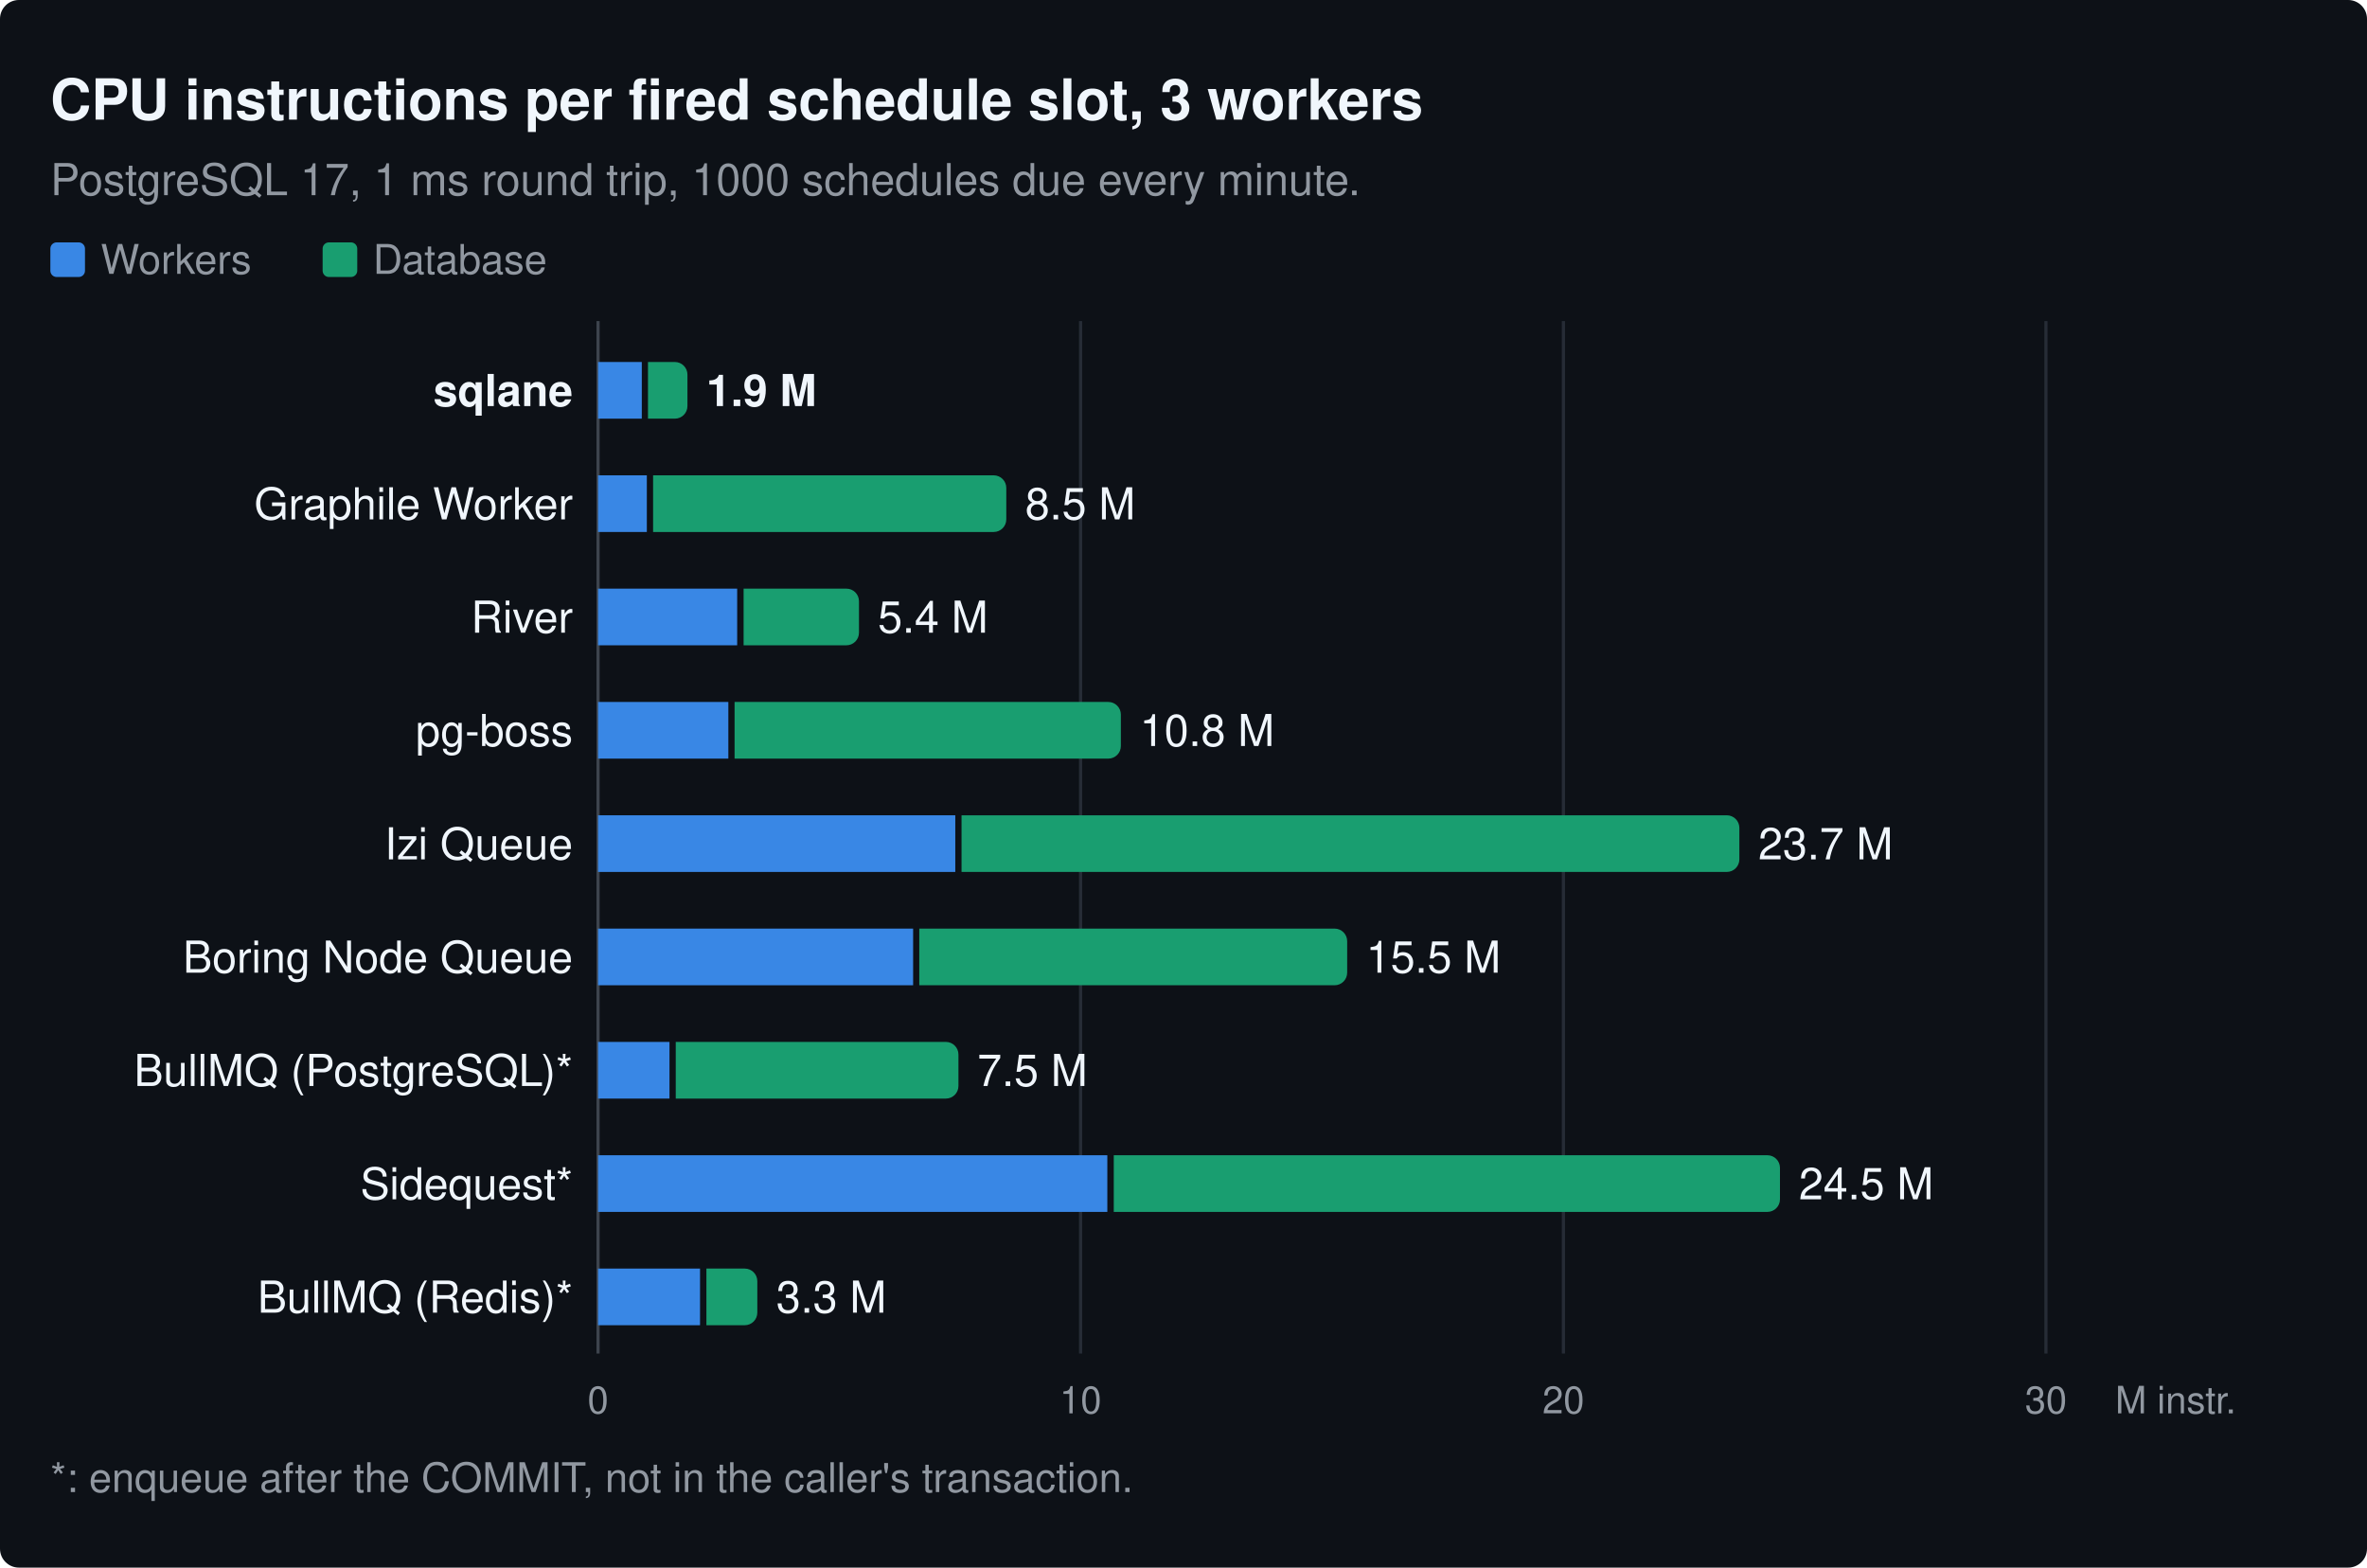
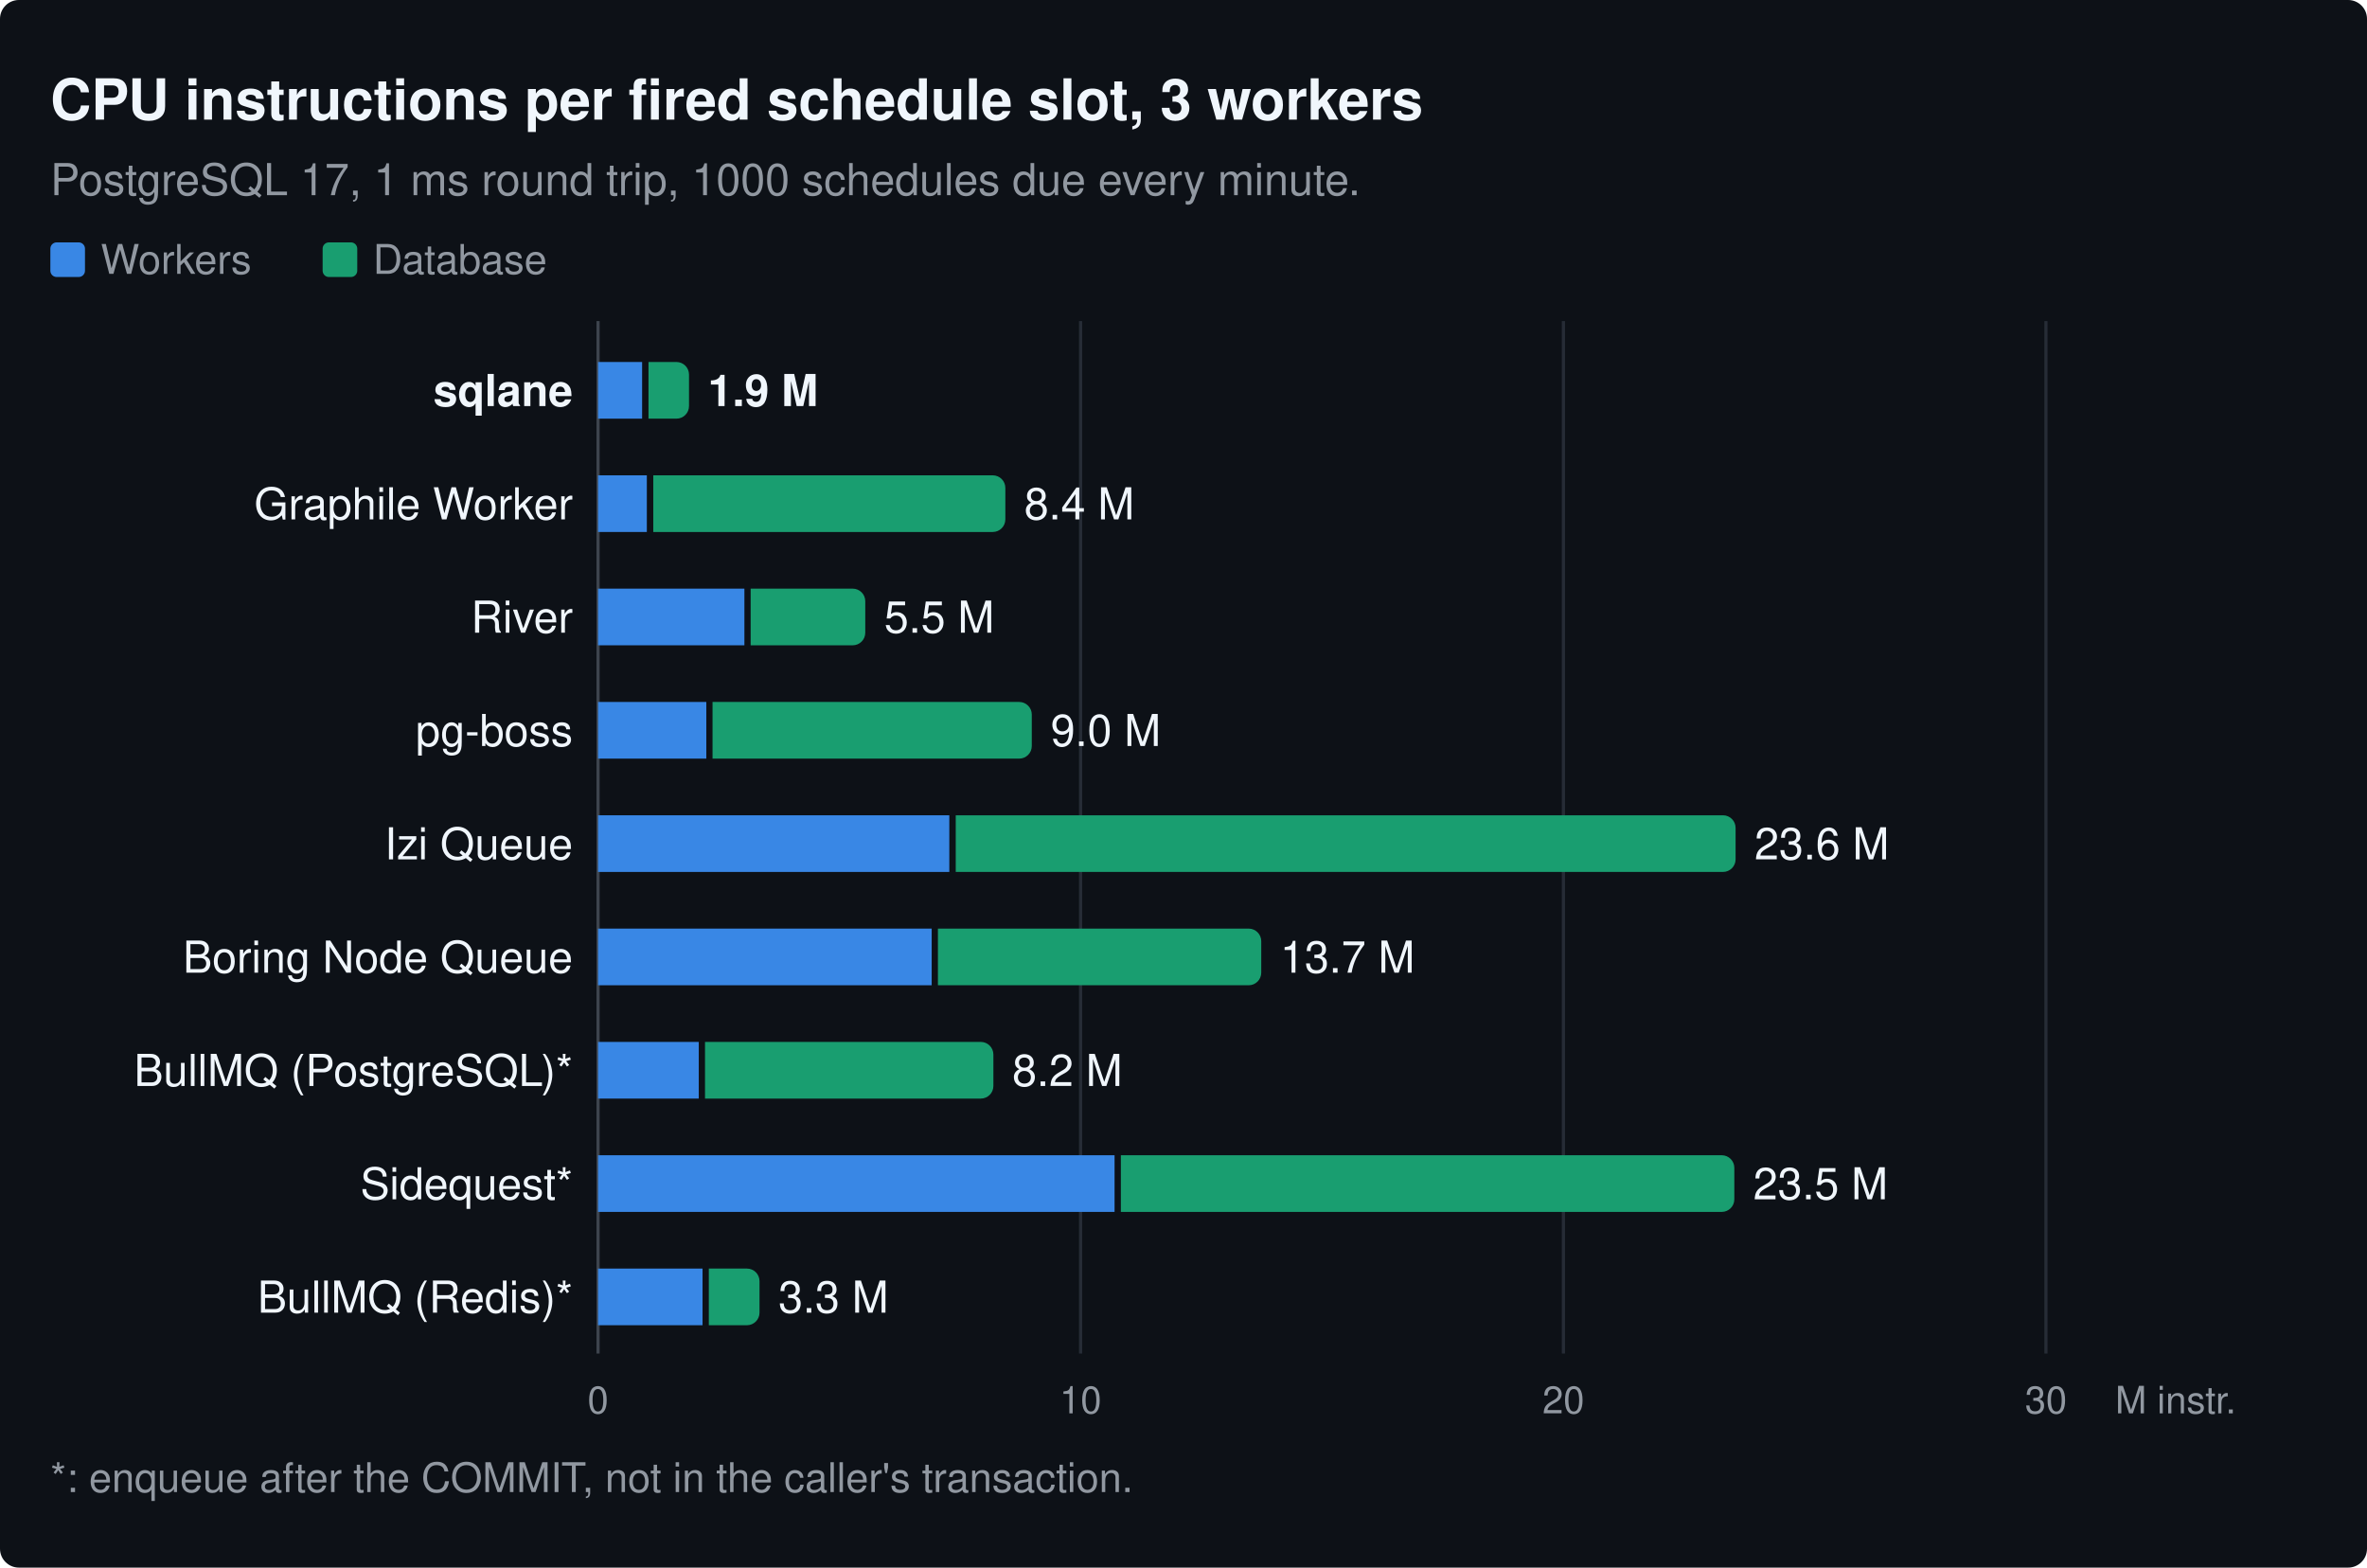
<svg xmlns="http://www.w3.org/2000/svg" width="752" height="498" viewBox="0 0 752 498" font-family="-apple-system, BlinkMacSystemFont, 'Segoe UI', Helvetica, Arial, sans-serif" role="img" aria-label="CPU instructions per fired schedule slot, 3 workers">
  <rect width="752" height="498" rx="6" fill="#0d1117" />
  <g transform="translate(16 16)">
    <text x="0" y="22" font-size="18" font-weight="600" fill="#f0f6fc">CPU instructions per fired schedule slot, 3 workers</text>
    <text x="0" y="46" font-size="14" fill="#9198a1">PostgreSQL 17, 1 ms round trip, 1000 schedules due every minute.</text>
    <rect x="0" y="61" width="11" height="11" rx="2" fill="#3987e5" />
    <text x="16" y="71" font-size="13" fill="#9198a1">Workers</text>
    <rect x="86.5" y="61" width="11" height="11" rx="2" fill="#199e70" />
    <text x="102.5" y="71" font-size="13" fill="#9198a1">Database</text>
    <line x1="174.0" y1="86" x2="174.0" y2="414" stroke="#3d444d" />
    <text x="174.0" y="433" font-size="12" fill="#9198a1" text-anchor="middle">0</text>
    <line x1="327.3" y1="86" x2="327.3" y2="414" stroke="#262c36" />
    <text x="327.3" y="433" font-size="12" fill="#9198a1" text-anchor="middle">10</text>
    <line x1="480.7" y1="86" x2="480.7" y2="414" stroke="#262c36" />
    <text x="480.7" y="433" font-size="12" fill="#9198a1" text-anchor="middle">20</text>
    <line x1="634.0" y1="86" x2="634.0" y2="414" stroke="#262c36" />
    <text x="634.0" y="433" font-size="12" fill="#9198a1" text-anchor="middle">30</text>
    <text x="656" y="433" font-size="12" fill="#9198a1">M instr.</text>
    <text x="0" y="458" font-size="13" fill="#9198a1">*: enqueue after the COMMIT, not in the caller's transaction.</text>
    <text x="166" y="113" font-size="14" fill="#f0f6fc" text-anchor="end" font-weight="600">sqlane</text>
-     <rect x="174" y="99" width="13.9" height="18" fill="#3987e5" />
-     <path d="M189.862,99H198.4A4,4 0 0 1 202.4,103V113A4,4 0 0 1 198.4,117H189.862Z" fill="#199e70" />
-     <text x="208.4" y="113" font-size="14" fill="#f0f6fc" font-weight="600">1.9 M</text>
+     <rect x="174" y="99" width="14.0" height="18" fill="#3987e5" />
+     <path d="M190.027,99H198.9A4,4 0 0 1 202.9,103V113A4,4 0 0 1 198.9,117H190.027Z" fill="#199e70" />
+     <text x="208.9" y="113" font-size="14" fill="#f0f6fc" font-weight="600">1.9 M</text>
    <text x="166" y="149" font-size="14" fill="#f0f6fc" text-anchor="end">Graphile Worker</text>
    <rect x="174" y="135" width="15.5" height="18" fill="#3987e5" />
-     <path d="M191.49,135H299.7A4,4 0 0 1 303.7,139V149A4,4 0 0 1 299.7,153H191.49Z" fill="#199e70" />
-     <text x="309.7" y="149" font-size="14" fill="#f0f6fc">8.5 M</text>
+     <path d="M191.544,135H299.4A4,4 0 0 1 303.4,139V149A4,4 0 0 1 299.4,153H191.544Z" fill="#199e70" />
+     <text x="309.4" y="149" font-size="14" fill="#f0f6fc">8.4 M</text>
    <text x="166" y="185" font-size="14" fill="#f0f6fc" text-anchor="end">River</text>
-     <rect x="174" y="171" width="44.2" height="18" fill="#3987e5" />
-     <path d="M220.243,171H252.9A4,4 0 0 1 256.9,175V185A4,4 0 0 1 252.9,189H220.243Z" fill="#199e70" />
-     <text x="262.9" y="185" font-size="14" fill="#f0f6fc">5.4 M</text>
+     <rect x="174" y="171" width="46.5" height="18" fill="#3987e5" />
+     <path d="M222.483,171H254.9A4,4 0 0 1 258.9,175V185A4,4 0 0 1 254.9,189H222.483Z" fill="#199e70" />
+     <text x="264.9" y="185" font-size="14" fill="#f0f6fc">5.5 M</text>
    <text x="166" y="221" font-size="14" fill="#f0f6fc" text-anchor="end">pg-boss</text>
-     <rect x="174" y="207" width="41.4" height="18" fill="#3987e5" />
-     <path d="M217.377,207H336.1A4,4 0 0 1 340.1,211V221A4,4 0 0 1 336.1,225H217.377Z" fill="#199e70" />
-     <text x="346.1" y="221" font-size="14" fill="#f0f6fc">10.8 M</text>
+     <rect x="174" y="207" width="34.4" height="18" fill="#3987e5" />
+     <path d="M210.373,207H307.8A4,4 0 0 1 311.8,211V221A4,4 0 0 1 307.8,225H210.373Z" fill="#199e70" />
+     <text x="317.8" y="221" font-size="14" fill="#f0f6fc">9.0 M</text>
    <text x="166" y="257" font-size="14" fill="#f0f6fc" text-anchor="end">Izi Queue</text>
-     <rect x="174" y="243" width="113.5" height="18" fill="#3987e5" />
-     <path d="M289.484,243H532.6A4,4 0 0 1 536.6,247V257A4,4 0 0 1 532.6,261H289.484Z" fill="#199e70" />
-     <text x="542.6" y="257" font-size="14" fill="#f0f6fc">23.7 M</text>
+     <rect x="174" y="243" width="111.6" height="18" fill="#3987e5" />
+     <path d="M287.64,243H531.4A4,4 0 0 1 535.4,247V257A4,4 0 0 1 531.4,261H287.64Z" fill="#199e70" />
+     <text x="541.4" y="257" font-size="14" fill="#f0f6fc">23.6 M</text>
    <text x="166" y="293" font-size="14" fill="#f0f6fc" text-anchor="end">Boring Node Queue</text>
-     <rect x="174" y="279" width="100.1" height="18" fill="#3987e5" />
-     <path d="M276.056,279H408.0A4,4 0 0 1 412.0,283V293A4,4 0 0 1 408.0,297H276.056Z" fill="#199e70" />
-     <text x="418.0" y="293" font-size="14" fill="#f0f6fc">15.5 M</text>
+     <rect x="174" y="279" width="106.0" height="18" fill="#3987e5" />
+     <path d="M281.977,279H380.7A4,4 0 0 1 384.7,283V293A4,4 0 0 1 380.7,297H281.977Z" fill="#199e70" />
+     <text x="390.7" y="293" font-size="14" fill="#f0f6fc">13.7 M</text>
    <text x="166" y="329" font-size="14" fill="#f0f6fc" text-anchor="end">BullMQ (PostgreSQL)*</text>
-     <rect x="174" y="315" width="22.7" height="18" fill="#3987e5" />
-     <path d="M198.687,315H284.5A4,4 0 0 1 288.5,319V329A4,4 0 0 1 284.5,333H198.687Z" fill="#199e70" />
-     <text x="294.5" y="329" font-size="14" fill="#f0f6fc">7.5 M</text>
+     <rect x="174" y="315" width="32.0" height="18" fill="#3987e5" />
+     <path d="M207.983,315H295.6A4,4 0 0 1 299.6,319V329A4,4 0 0 1 295.6,333H207.983Z" fill="#199e70" />
+     <text x="305.6" y="329" font-size="14" fill="#f0f6fc">8.2 M</text>
    <text x="166" y="365" font-size="14" fill="#f0f6fc" text-anchor="end">Sidequest*</text>
-     <rect x="174" y="351" width="161.8" height="18" fill="#3987e5" />
-     <path d="M337.844,351H545.5A4,4 0 0 1 549.5,355V365A4,4 0 0 1 545.5,369H337.844Z" fill="#199e70" />
-     <text x="555.5" y="365" font-size="14" fill="#f0f6fc">24.5 M</text>
+     <rect x="174" y="351" width="164.1" height="18" fill="#3987e5" />
+     <path d="M340.099,351H531.0A4,4 0 0 1 535.0,355V365A4,4 0 0 1 531.0,369H340.099Z" fill="#199e70" />
+     <text x="541.0" y="365" font-size="14" fill="#f0f6fc">23.5 M</text>
    <text x="166" y="401" font-size="14" fill="#f0f6fc" text-anchor="end">BullMQ (Redis)*</text>
-     <rect x="174" y="387" width="32.4" height="18" fill="#3987e5" />
-     <path d="M208.425,387H220.6A4,4 0 0 1 224.6,391V401A4,4 0 0 1 220.6,405H208.425Z" fill="#199e70" />
-     <text x="230.6" y="401" font-size="14" fill="#f0f6fc">3.3 M</text>
+     <rect x="174" y="387" width="33.2" height="18" fill="#3987e5" />
+     <path d="M209.194,387H221.3A4,4 0 0 1 225.3,391V401A4,4 0 0 1 221.3,405H209.194Z" fill="#199e70" />
+     <text x="231.3" y="401" font-size="14" fill="#f0f6fc">3.3 M</text>
  </g>
</svg>
